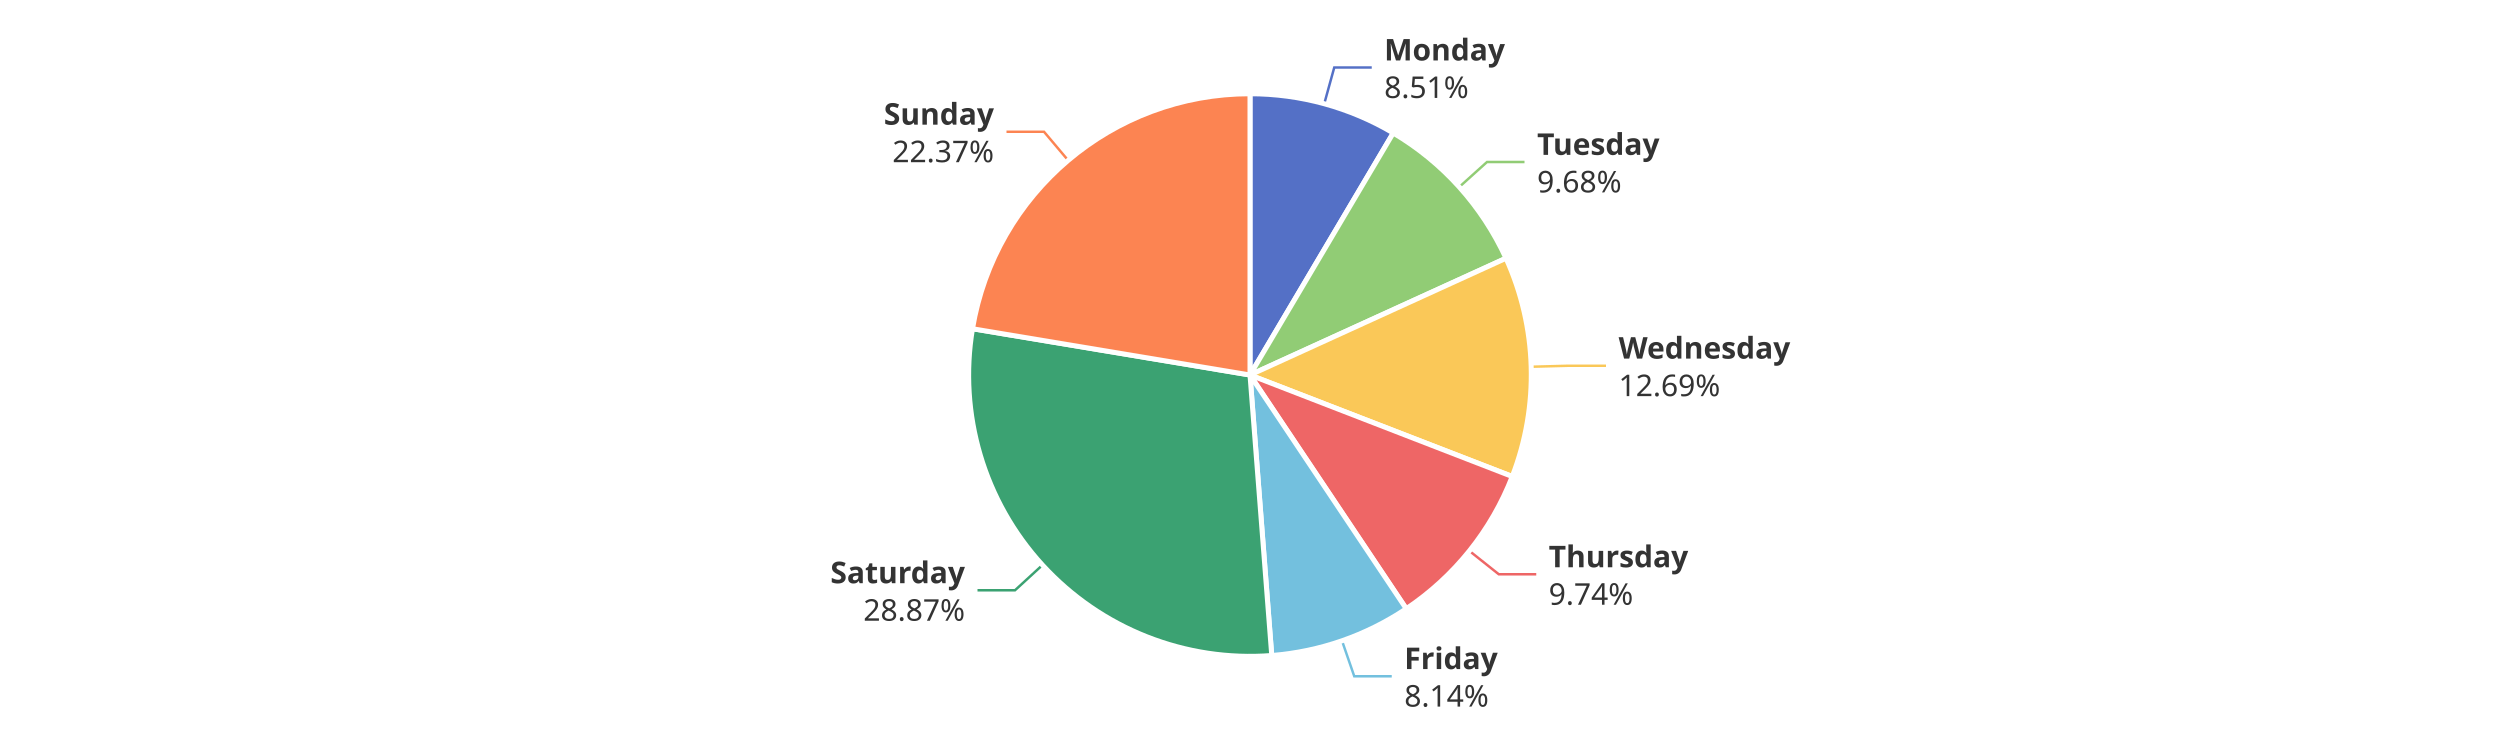
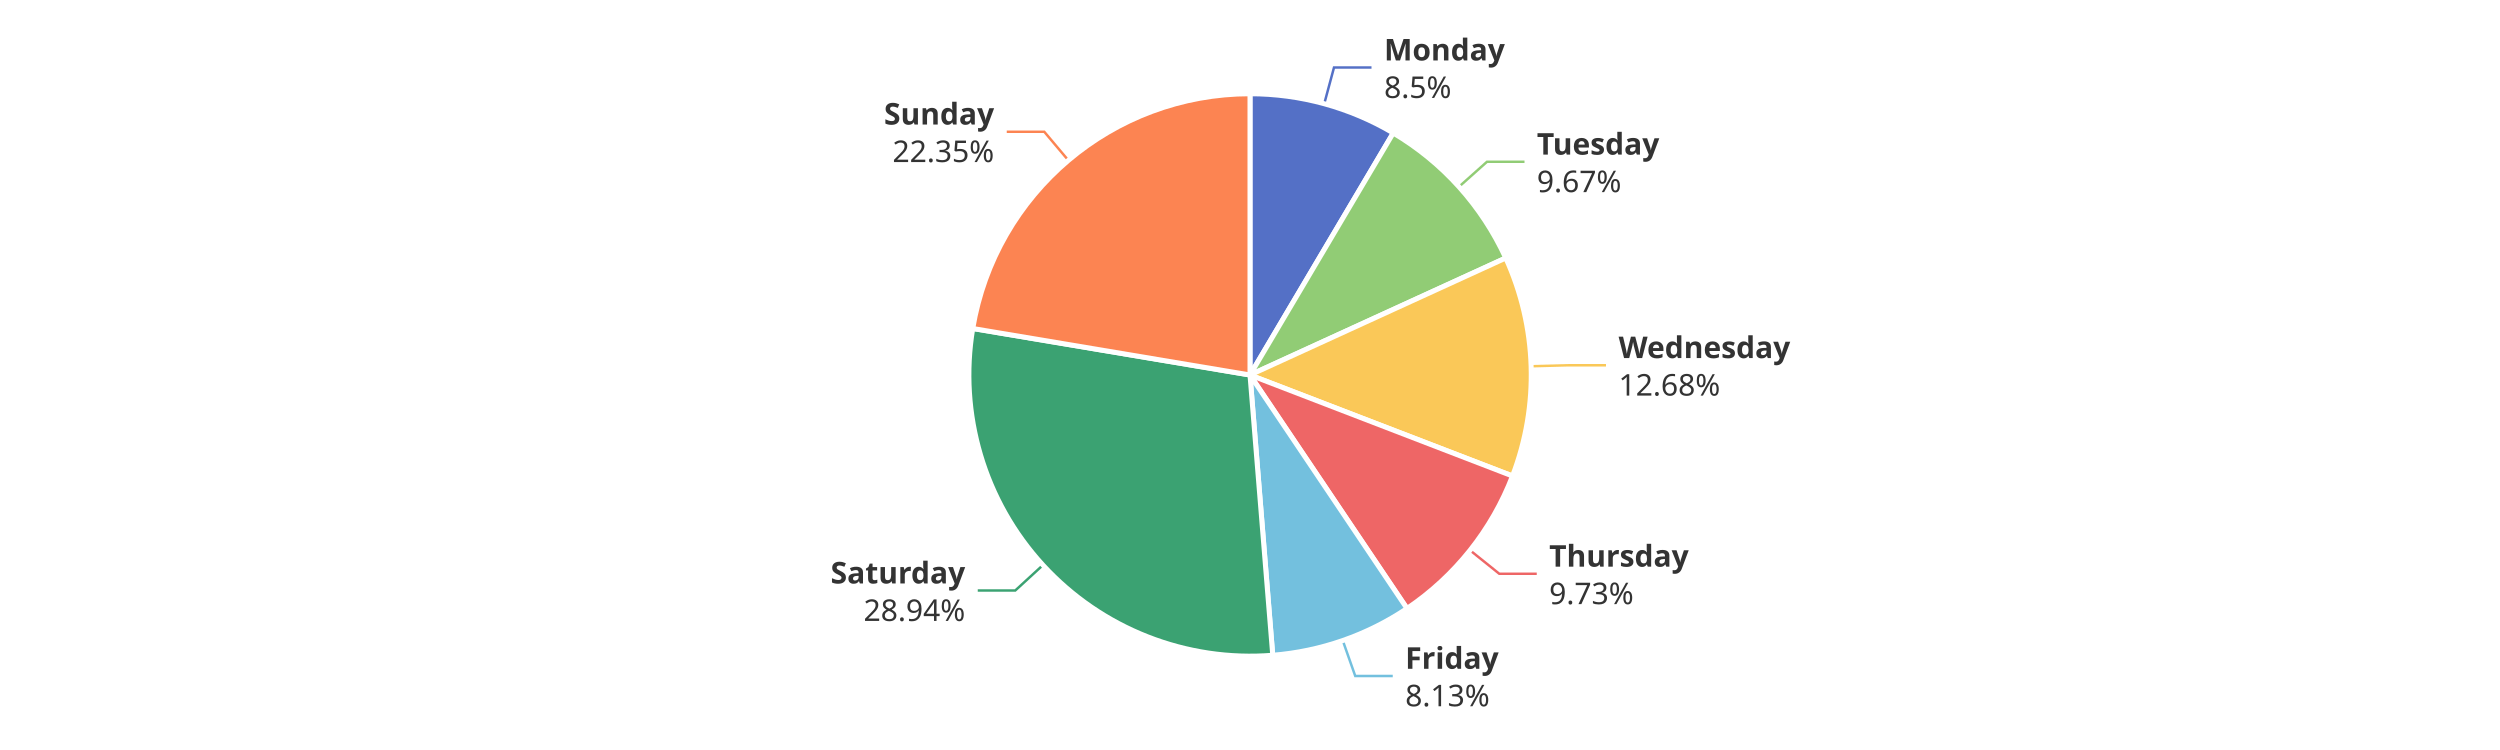
<svg xmlns="http://www.w3.org/2000/svg" width="1000" height="300" version="1.1" baseProfile="full" viewBox="0 0 1000 300">
  <rect width="1000" height="300" x="0" y="0" id="0" fill="#ffffff" />
-   <polyline points="529.7 41.5 533.7 27 548.7 27" fill="none" stroke="#5470c6" />
-   <polyline points="583.7 74.8 594.8 64.8 609.8 64.8" fill="none" stroke="#91cc75" />
-   <polyline points="612.5 146.7 627.4 146.3 642.4 146.3" fill="none" stroke="#fac858" />
-   <polyline points="587.8 220.4 599.5 229.7 614.5 229.7" fill="none" stroke="#ee6666" />
-   <polyline points="536.8 256.3 541.7 270.5 556.7 270.5" fill="none" stroke="#73c0de" />
-   <polyline points="417 226 406 236.1 391 236.1" fill="none" stroke="#3ba272" />
-   <polyline points="427.3 64.2 417.6 52.7 402.6 52.7" fill="none" stroke="#fc8452" />
+   <polyline points="529.7 41.5 533.6 27 548.6 27" fill="none" stroke="#5470c6" />
+   <polyline points="583.6 74.7 594.8 64.7 609.8 64.7" fill="none" stroke="#91cc75" />
+   <polyline points="612.4 146.5 627.4 146.1 642.4 146.1" fill="none" stroke="#fac858" />
+   <polyline points="588 220.1 599.7 229.5 614.7 229.5" fill="none" stroke="#ee6666" />
+   <polyline points="537.1 256.2 542.1 270.4 557.1 270.4" fill="none" stroke="#73c0de" />
+   <polyline points="417.1 226.1 406.1 236.2 391.1 236.2" fill="none" stroke="#3ba272" />
+   <polyline points="427.3 64.1 417.7 52.7 402.7 52.7" fill="none" stroke="#fc8452" />
  <path d="M500 37.5A112.5 112.5 0 0 1 557.3 53.2L500 150Z" fill="#5470c6" stroke="#fff" stroke-width="2" stroke-linejoin="round" />
-   <path d="M557.3 53.2A112.5 112.5 0 0 1 602.4 103.3L500 150Z" fill="#91cc75" stroke="#fff" stroke-width="2" stroke-linejoin="round" />
-   <path d="M602.4 103.3A112.5 112.5 0 0 1 604.9 190.6L500 150Z" fill="#fac858" stroke="#fff" stroke-width="2" stroke-linejoin="round" />
-   <path d="M604.9 190.6A112.5 112.5 0 0 1 562.5 243.5L500 150Z" fill="#ee6666" stroke="#fff" stroke-width="2" stroke-linejoin="round" />
-   <path d="M562.5 243.5A112.5 112.5 0 0 1 508.7 262.2L500 150Z" fill="#73c0de" stroke="#fff" stroke-width="2" stroke-linejoin="round" />
-   <path d="M508.7 262.2A112.5 112.5 0 0 1 389 131.5L500 150Z" fill="#3ba272" stroke="#fff" stroke-width="2" stroke-linejoin="round" />
-   <path d="M389 131.5A112.5 112.5 0 0 1 500 37.5L500 150Z" fill="#fc8452" stroke="#fff" stroke-width="2" stroke-linejoin="round" />
-   <path d="M0 -15l42.8 0l0 30l-42.8 0Z" transform="translate(553.6857 27.0304)" fill="none" />
-   <text dominant-baseline="central" text-anchor="start" style="font-size:12px;font-family:sans-serif;font-weight:bold;" y="-7.5" transform="translate(553.6857 27.0304)" fill="#333" stroke="rgb(255,255,255)" stroke-width="2" paint-order="stroke" stroke-miterlimit="2">Monday</text>
-   <text dominant-baseline="central" text-anchor="start" style="font-size:12px;font-family:sans-serif;" y="7.5" transform="translate(553.6857 27.0304)" fill="#333" stroke="rgb(255,255,255)" stroke-width="2" paint-order="stroke" stroke-miterlimit="2">8.51%</text>
-   <path d="M0 -15l46.2 0l0 30l-46.2 0Z" transform="translate(614.8474 64.7931)" fill="none" />
-   <text dominant-baseline="central" text-anchor="start" style="font-size:12px;font-family:sans-serif;font-weight:bold;" y="-7.5" transform="translate(614.8474 64.7931)" fill="#333" stroke="rgb(255,255,255)" stroke-width="2" paint-order="stroke" stroke-miterlimit="2">Tuesday</text>
-   <text dominant-baseline="central" text-anchor="start" style="font-size:12px;font-family:sans-serif;" y="7.5" transform="translate(614.8474 64.7931)" fill="#333" stroke="rgb(255,255,255)" stroke-width="2" paint-order="stroke" stroke-miterlimit="2">9.68%</text>
-   <path d="M0 -15l63.6 0l0 30l-63.6 0Z" transform="translate(647.4462 146.295)" fill="none" />
-   <text dominant-baseline="central" text-anchor="start" style="font-size:12px;font-family:sans-serif;font-weight:bold;" y="-7.5" transform="translate(647.4462 146.295)" fill="#333" stroke="rgb(255,255,255)" stroke-width="2" paint-order="stroke" stroke-miterlimit="2">Wednesday</text>
-   <text dominant-baseline="central" text-anchor="start" style="font-size:12px;font-family:sans-serif;" y="7.5" transform="translate(647.4462 146.295)" fill="#333" stroke="rgb(255,255,255)" stroke-width="2" paint-order="stroke" stroke-miterlimit="2">12.69%</text>
-   <path d="M0 -15l50.2 0l0 30l-50.2 0Z" transform="translate(619.487 229.7408)" fill="none" />
-   <text dominant-baseline="central" text-anchor="start" style="font-size:12px;font-family:sans-serif;font-weight:bold;" y="-7.5" transform="translate(619.487 229.7408)" fill="#333" stroke="rgb(255,255,255)" stroke-width="2" paint-order="stroke" stroke-miterlimit="2">Thursday</text>
-   <text dominant-baseline="central" text-anchor="start" style="font-size:12px;font-family:sans-serif;" y="7.5" transform="translate(619.487 229.7408)" fill="#333" stroke="rgb(255,255,255)" stroke-width="2" paint-order="stroke" stroke-miterlimit="2">9.74%</text>
-   <path d="M0 -15l34.2 0l0 30l-34.2 0Z" transform="translate(561.7201 270.4811)" fill="none" />
-   <text dominant-baseline="central" text-anchor="start" style="font-size:12px;font-family:sans-serif;font-weight:bold;" y="-7.5" transform="translate(561.7201 270.4811)" fill="#333" stroke="rgb(255,255,255)" stroke-width="2" paint-order="stroke" stroke-miterlimit="2">Friday</text>
-   <text dominant-baseline="central" text-anchor="start" style="font-size:12px;font-family:sans-serif;" y="7.5" transform="translate(561.7201 270.4811)" fill="#333" stroke="rgb(255,255,255)" stroke-width="2" paint-order="stroke" stroke-miterlimit="2">8.14%</text>
-   <path d="M-48.2 -15l48.2 0l0 30l-48.2 0Z" transform="translate(385.987 236.1267)" fill="none" />
-   <text dominant-baseline="central" text-anchor="end" style="font-size:12px;font-family:sans-serif;font-weight:bold;" y="-7.5" transform="translate(385.987 236.1267)" fill="#333" stroke="rgb(255,255,255)" stroke-width="2" paint-order="stroke" stroke-miterlimit="2">Saturday</text>
-   <text dominant-baseline="central" text-anchor="end" style="font-size:12px;font-family:sans-serif;" y="7.5" transform="translate(385.987 236.1267)" fill="#333" stroke="rgb(255,255,255)" stroke-width="2" paint-order="stroke" stroke-miterlimit="2">28.87%</text>
-   <path d="M-40.9 -15l40.9 0l0 30l-40.9 0Z" transform="translate(397.5852 52.7167)" fill="none" />
-   <text dominant-baseline="central" text-anchor="end" style="font-size:12px;font-family:sans-serif;font-weight:bold;" y="-7.5" transform="translate(397.5852 52.7167)" fill="#333" stroke="rgb(255,255,255)" stroke-width="2" paint-order="stroke" stroke-miterlimit="2">Sunday</text>
-   <text dominant-baseline="central" text-anchor="end" style="font-size:12px;font-family:sans-serif;" y="7.5" transform="translate(397.5852 52.7167)" fill="#333" stroke="rgb(255,255,255)" stroke-width="2" paint-order="stroke" stroke-miterlimit="2">22.37%</text>
+   <path d="M557.3 53.2A112.5 112.5 0 0 1 602.3 103.2L500 150Z" fill="#91cc75" stroke="#fff" stroke-width="2" stroke-linejoin="round" />
+   <path d="M602.3 103.2A112.5 112.5 0 0 1 605 190.4L500 150Z" fill="#fac858" stroke="#fff" stroke-width="2" stroke-linejoin="round" />
+   <path d="M605 190.4A112.5 112.5 0 0 1 562.8 243.4L500 150Z" fill="#ee6666" stroke="#fff" stroke-width="2" stroke-linejoin="round" />
+   <path d="M562.8 243.4A112.5 112.5 0 0 1 509.1 262.1L500 150Z" fill="#73c0de" stroke="#fff" stroke-width="2" stroke-linejoin="round" />
+   <path d="M509.1 262.1A112.5 112.5 0 0 1 389.1 131.4L500 150Z" fill="#3ba272" stroke="#fff" stroke-width="2" stroke-linejoin="round" />
+   <path d="M389.1 131.4A112.5 112.5 0 0 1 500 37.5L500 150Z" fill="#fc8452" stroke="#fff" stroke-width="2" stroke-linejoin="round" />
+   <path d="M0 -15l42.8 0l0 30l-42.8 0Z" transform="translate(553.6438 27.0189)" fill="none" />
+   <text dominant-baseline="central" text-anchor="start" style="font-size:12px;font-family:sans-serif;font-weight:bold;" y="-7.5" transform="translate(553.6438 27.0189)" fill="#333" stroke="rgb(255,255,255)" stroke-width="2" paint-order="stroke" stroke-miterlimit="2">Monday</text>
+   <text dominant-baseline="central" text-anchor="start" style="font-size:12px;font-family:sans-serif;" y="7.5" transform="translate(553.6438 27.0189)" fill="#333" stroke="rgb(255,255,255)" stroke-width="2" paint-order="stroke" stroke-miterlimit="2">8.5%</text>
+   <path d="M0 -15l46.2 0l0 30l-46.2 0Z" transform="translate(614.7599 64.6958)" fill="none" />
+   <text dominant-baseline="central" text-anchor="start" style="font-size:12px;font-family:sans-serif;font-weight:bold;" y="-7.5" transform="translate(614.7599 64.6958)" fill="#333" stroke="rgb(255,255,255)" stroke-width="2" paint-order="stroke" stroke-miterlimit="2">Tuesday</text>
+   <text dominant-baseline="central" text-anchor="start" style="font-size:12px;font-family:sans-serif;" y="7.5" transform="translate(614.7599 64.6958)" fill="#333" stroke="rgb(255,255,255)" stroke-width="2" paint-order="stroke" stroke-miterlimit="2">9.67%</text>
+   <path d="M0 -15l63.6 0l0 30l-63.6 0Z" transform="translate(647.4396 146.0752)" fill="none" />
+   <text dominant-baseline="central" text-anchor="start" style="font-size:12px;font-family:sans-serif;font-weight:bold;" y="-7.5" transform="translate(647.4396 146.0752)" fill="#333" stroke="rgb(255,255,255)" stroke-width="2" paint-order="stroke" stroke-miterlimit="2">Wednesday</text>
+   <text dominant-baseline="central" text-anchor="start" style="font-size:12px;font-family:sans-serif;" y="7.5" transform="translate(647.4396 146.0752)" fill="#333" stroke="rgb(255,255,255)" stroke-width="2" paint-order="stroke" stroke-miterlimit="2">12.68%</text>
+   <path d="M0 -15l50.2 0l0 30l-50.2 0Z" transform="translate(619.6799 229.4994)" fill="none" />
+   <text dominant-baseline="central" text-anchor="start" style="font-size:12px;font-family:sans-serif;font-weight:bold;" y="-7.5" transform="translate(619.6799 229.4994)" fill="#333" stroke="rgb(255,255,255)" stroke-width="2" paint-order="stroke" stroke-miterlimit="2">Thursday</text>
+   <text dominant-baseline="central" text-anchor="start" style="font-size:12px;font-family:sans-serif;" y="7.5" transform="translate(619.6799 229.4994)" fill="#333" stroke="rgb(255,255,255)" stroke-width="2" paint-order="stroke" stroke-miterlimit="2">9.73%</text>
+   <path d="M0 -15l34.2 0l0 30l-34.2 0Z" transform="translate(562.0944 270.3508)" fill="none" />
+   <text dominant-baseline="central" text-anchor="start" style="font-size:12px;font-family:sans-serif;font-weight:bold;" y="-7.5" transform="translate(562.0944 270.3508)" fill="#333" stroke="rgb(255,255,255)" stroke-width="2" paint-order="stroke" stroke-miterlimit="2">Friday</text>
+   <text dominant-baseline="central" text-anchor="start" style="font-size:12px;font-family:sans-serif;" y="7.5" transform="translate(562.0944 270.3508)" fill="#333" stroke="rgb(255,255,255)" stroke-width="2" paint-order="stroke" stroke-miterlimit="2">8.13%</text>
+   <path d="M-48.2 -15l48.2 0l0 30l-48.2 0Z" transform="translate(386.0754 236.223)" fill="none" />
+   <text dominant-baseline="central" text-anchor="end" style="font-size:12px;font-family:sans-serif;font-weight:bold;" y="-7.5" transform="translate(386.0754 236.223)" fill="#333" stroke="rgb(255,255,255)" stroke-width="2" paint-order="stroke" stroke-miterlimit="2">Saturday</text>
+   <text dominant-baseline="central" text-anchor="end" style="font-size:12px;font-family:sans-serif;" y="7.5" transform="translate(386.0754 236.223)" fill="#333" stroke="rgb(255,255,255)" stroke-width="2" paint-order="stroke" stroke-miterlimit="2">28.94%</text>
+   <path d="M-40.9 -15l40.9 0l0 30l-40.9 0Z" transform="translate(397.6532 52.6591)" fill="none" />
+   <text dominant-baseline="central" text-anchor="end" style="font-size:12px;font-family:sans-serif;font-weight:bold;" y="-7.5" transform="translate(397.6532 52.6591)" fill="#333" stroke="rgb(255,255,255)" stroke-width="2" paint-order="stroke" stroke-miterlimit="2">Sunday</text>
+   <text dominant-baseline="central" text-anchor="end" style="font-size:12px;font-family:sans-serif;" y="7.5" transform="translate(397.6532 52.6591)" fill="#333" stroke="rgb(255,255,255)" stroke-width="2" paint-order="stroke" stroke-miterlimit="2">22.35%</text>
</svg>
